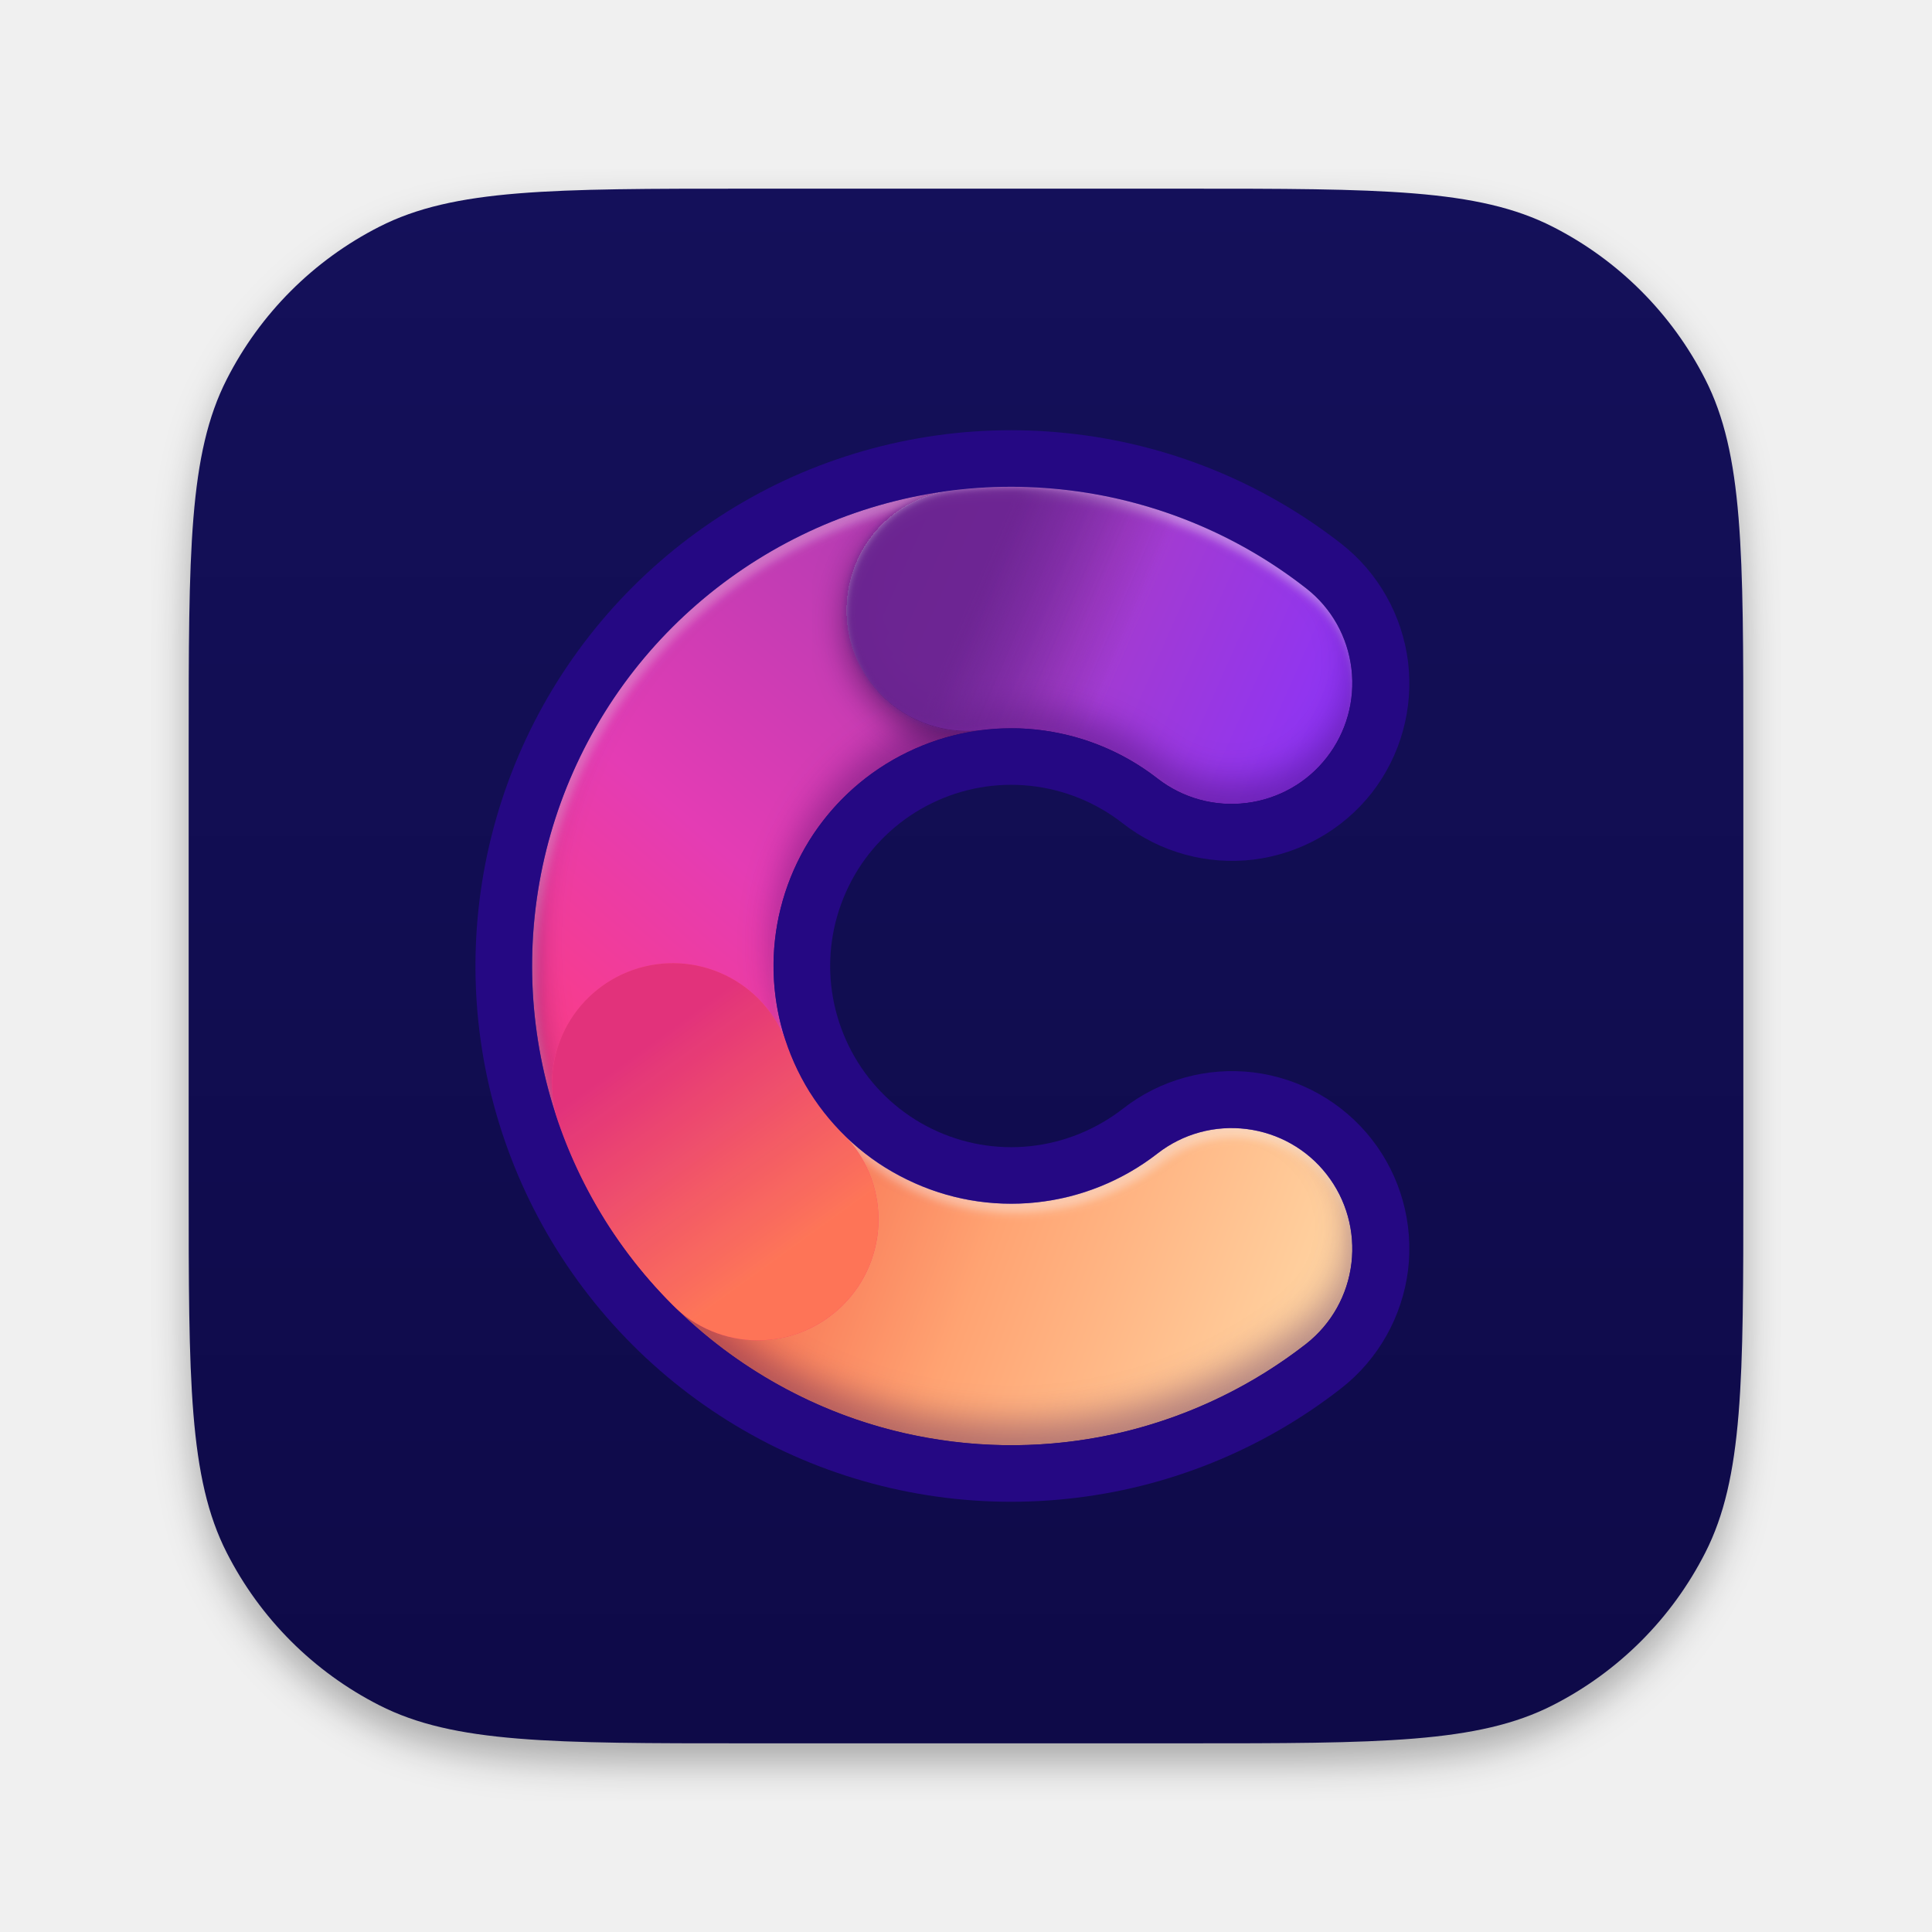
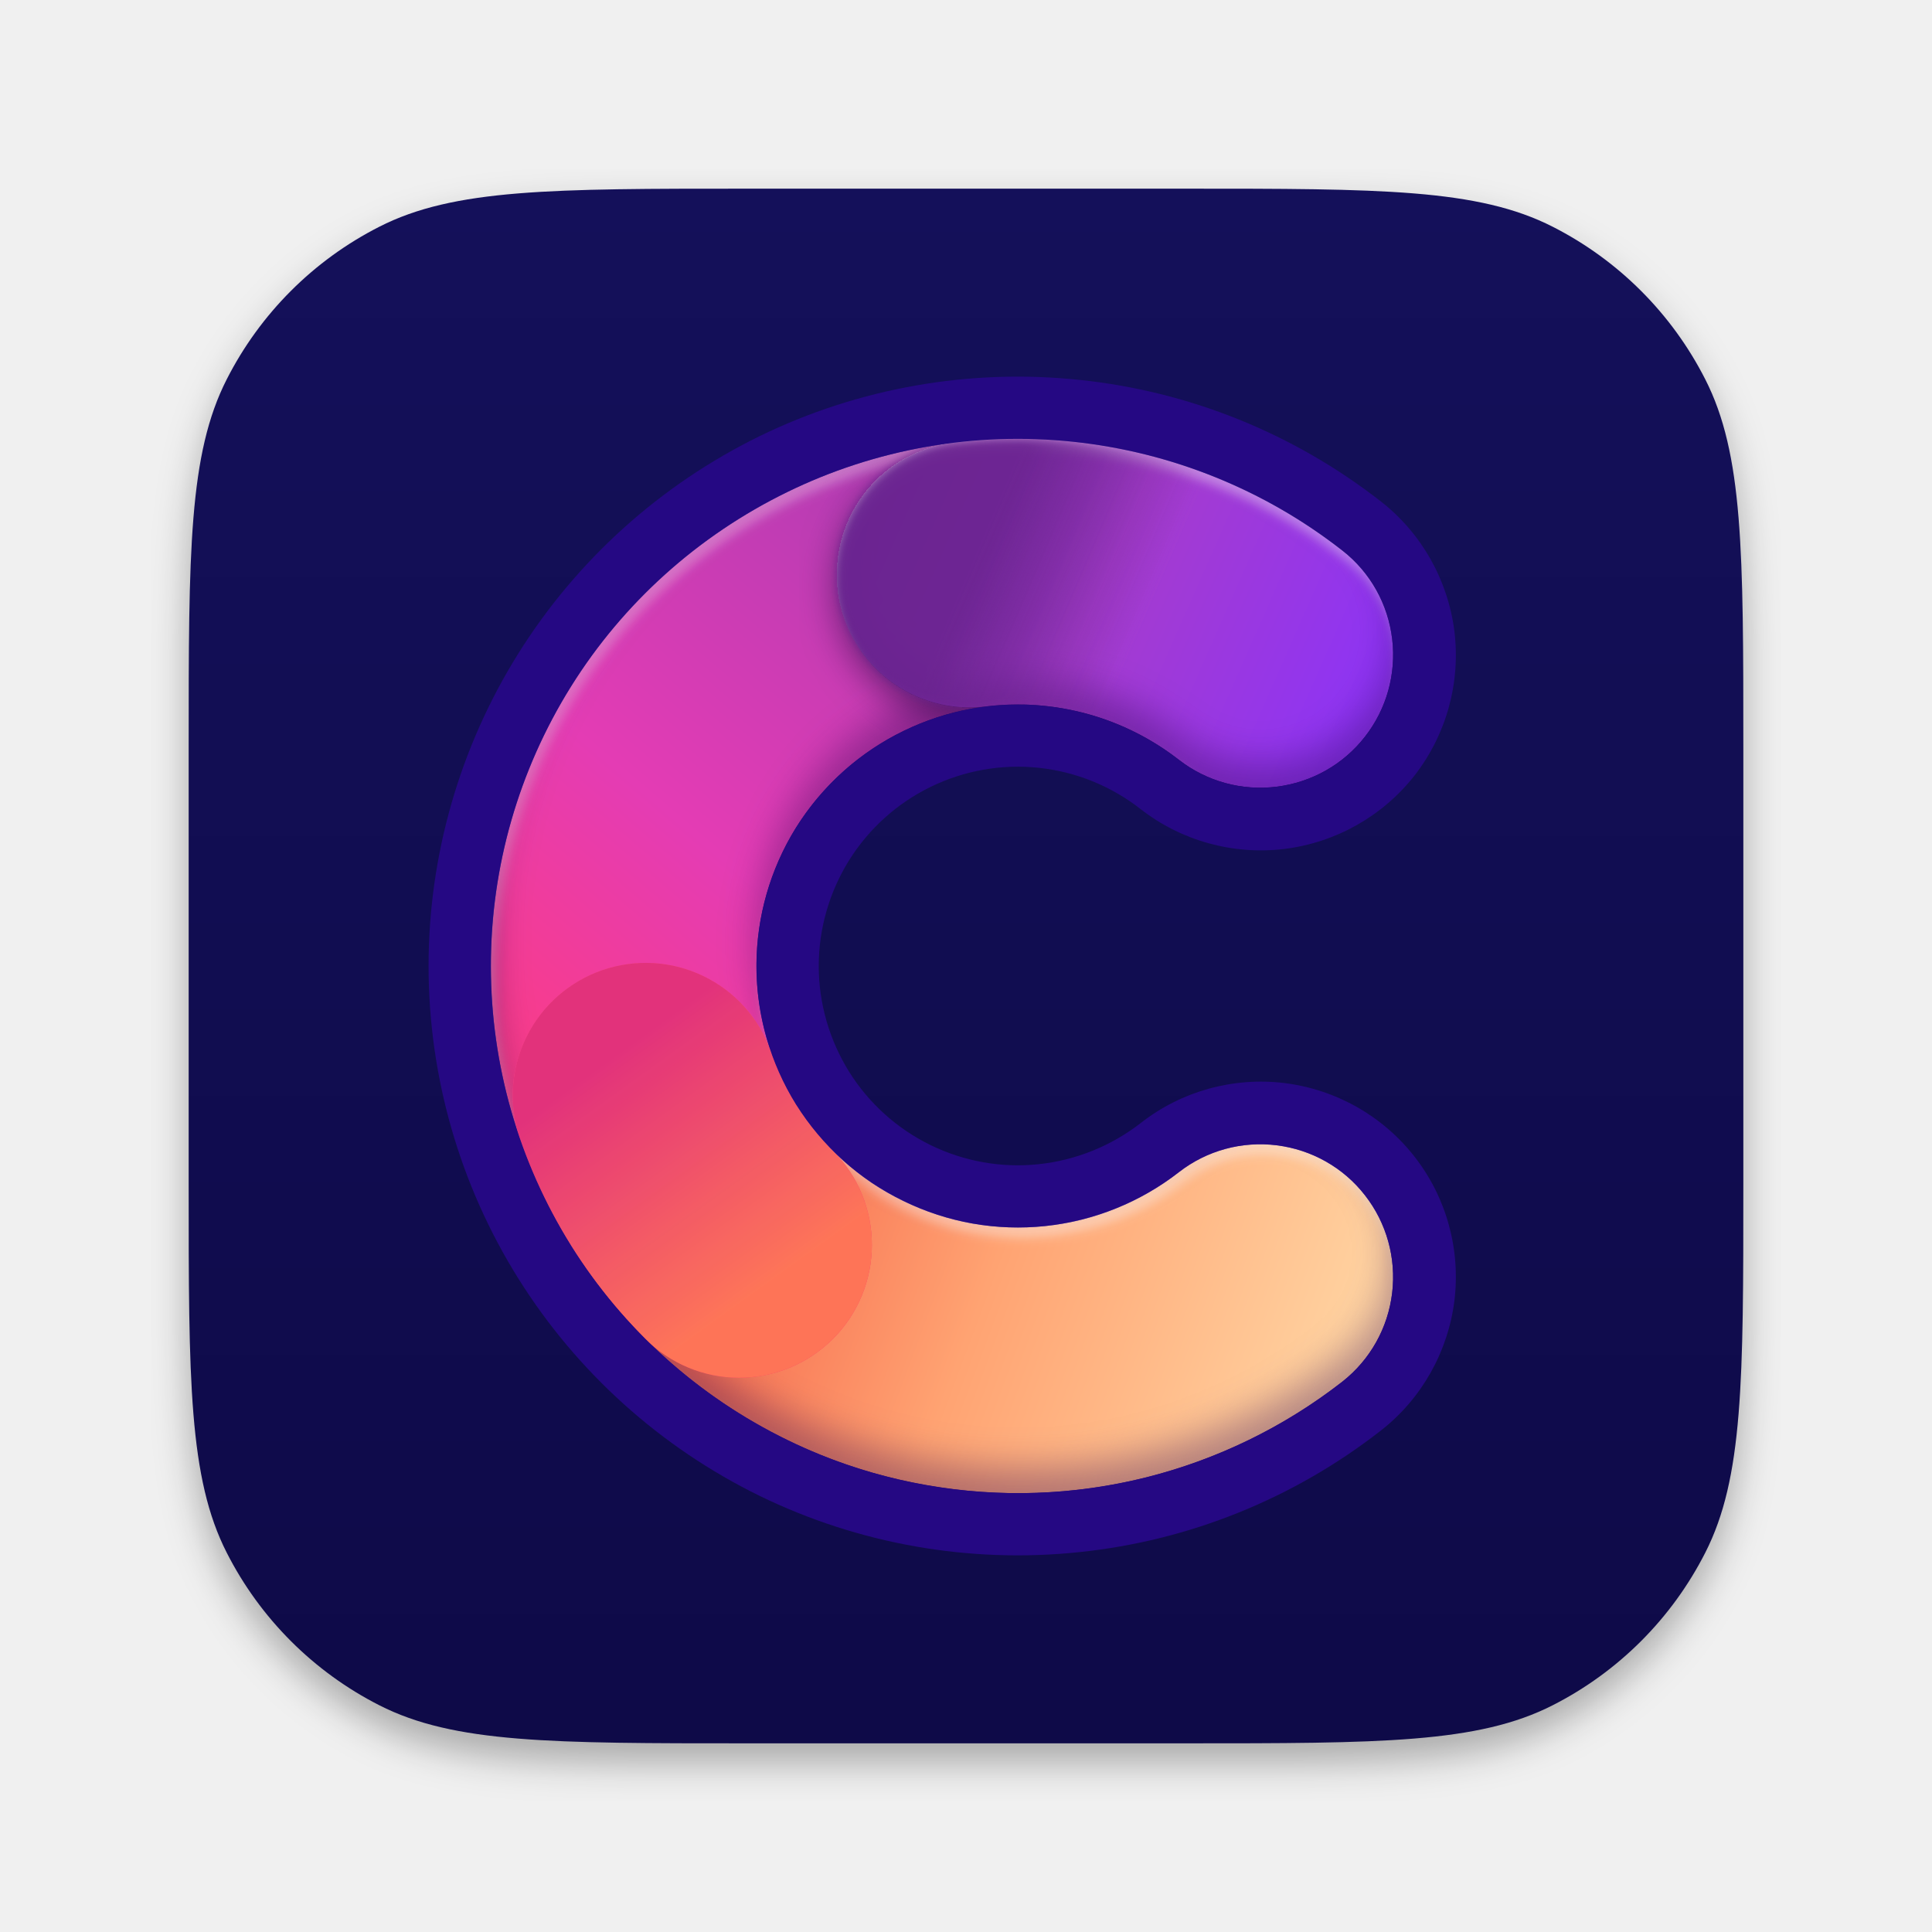
<svg xmlns="http://www.w3.org/2000/svg" width="1024" height="1024" viewBox="0 0 1024 1024" fill="none">
  <g clip-path="url(#clip0_3_5)">
    <g filter="url(#filter0_d_3_5)">
      <path d="M100 396C100 292.4 100 240.6 120.2 201C137.9 166.2 166.2 137.9 201 120.2C240.6 100 292.4 100 396 100H628C731.6 100 783.4 100 823 120.2C857.8 137.9 886.1 166.2 903.8 201C924 240.6 924 292.4 924 396V628C924 731.6 924 783.4 903.8 823C886.1 857.8 857.8 886.1 823 903.8C783.4 924 731.6 924 628 924H396C292.4 924 240.6 924 201 903.8C166.2 886.1 137.9 857.8 120.2 823C100 783.4 100 731.6 100 628V396Z" fill="url(#paint0_linear_3_5)" />
    </g>
-     <path d="M710.9 735.8C668.9 768.6 618.6 788.9 565.7 794.4C512.8 800 459.3 790.6 411.5 767.3C363.7 743.9 323.4 707.6 295.2 662.5C267 617.4 252 565.2 252 512C252 458.8 267 406.6 295.2 361.5C323.4 316.4 363.7 280.1 411.5 256.7C459.3 233.4 512.8 224 565.7 229.6C618.6 235.1 668.9 255.4 710.9 288.2C730.5 303.5 743.2 326.1 746.3 350.8C749.3 375.6 742.4 400.5 727.1 420.2C711.7 439.8 689.2 452.5 664.4 455.6C639.7 458.6 614.7 451.7 595.1 436.4C580.9 425.3 563.9 418.4 546 416.5C528.1 414.6 510.1 417.8 493.9 425.7C477.7 433.6 464.1 445.9 454.6 461.1C445.1 476.4 440 494 440 512C440 530 445.1 547.6 454.6 562.9C464.1 578.1 477.7 590.4 493.9 598.3C510.1 606.2 528.1 609.4 546 607.5C563.9 605.6 580.9 598.7 595.1 587.7C614.7 572.3 639.7 565.4 664.4 568.4C689.2 571.5 711.7 584.2 727.1 603.9C742.4 623.5 749.3 648.4 746.3 673.2C743.2 697.9 730.5 720.5 710.9 735.8Z" fill="#250883" />
-     <mask id="mask0_3_5" style="mask-type:alpha" maskUnits="userSpaceOnUse" x="281" y="257" width="436" height="510">
-       <path d="M692.4 712.2C654.9 741.5 609.9 759.6 562.6 764.6C515.2 769.6 467.4 761.2 424.7 740.3C381.9 719.4 345.8 687 320.6 646.6C295.4 606.2 282 559.6 282 512C282 464.4 295.4 417.8 320.6 377.4C345.8 337 381.9 304.6 424.7 283.7C467.4 262.8 515.2 254.4 562.6 259.4C609.9 264.4 654.9 282.5 692.4 311.9C705.7 322.3 714.3 337.6 716.3 354.5C718.3 371.3 713.6 388.2 703.2 401.5C692.8 414.9 677.5 423.5 660.7 425.6C643.9 427.7 627 423.1 613.6 412.7C595 398.2 572.6 389.2 549.2 386.7C525.7 384.2 502 388.4 480.8 398.8C459.5 409.1 441.7 425.2 429.1 445.2C416.6 465.3 410 488.4 410 512C410 535.6 416.6 558.7 429.1 578.8C441.7 598.8 459.5 614.9 480.8 625.2C502 635.6 525.7 639.8 549.2 637.3C572.6 634.8 595 625.8 613.6 611.3C627 600.9 643.9 596.3 660.7 598.4C677.5 600.5 692.8 609.1 703.2 622.5C713.6 635.8 718.3 652.7 716.3 669.5C714.3 686.4 705.7 701.7 692.4 712.2Z" fill="black" />
-     </mask>
-     <g mask="url(#mask0_3_5)">
-       <g filter="url(#filter1_ii_3_5)">
-         <path d="M692.4 712.2C664.3 734.1 632 749.8 597.5 758.5C562.9 767.1 527 768.3 491.9 762.1C456.8 756 423.5 742.5 394 722.6C364.5 702.7 339.5 676.8 320.6 646.6L429.2 578.8C438.5 593.7 450.9 606.6 465.5 616.5C480.2 626.3 496.7 633 514.1 636.1C531.5 639.1 549.3 638.5 566.5 634.3C583.6 630 599.7 622.2 613.6 611.3C627 600.9 643.9 596.3 660.7 598.4C677.5 600.5 692.8 609.1 703.2 622.5C713.6 635.8 718.3 652.7 716.3 669.5C714.3 686.4 705.7 701.7 692.4 712.2Z" fill="url(#paint1_linear_3_5)" />
-       </g>
-       <g filter="url(#filter2_ii_3_5)">
-         <path d="M320.6 646.6C296.4 607.8 283.1 563.2 282.1 517.5C281.1 471.8 292.4 426.7 314.9 386.9C337.4 347.1 370.3 314.2 410 291.5C449.6 268.8 494.7 257.2 540.4 258L538.2 386C515.5 385.6 493.2 391.4 473.5 402.6C453.8 413.9 437.5 430.2 426.3 450C415.2 469.7 409.5 492.1 410 514.8C410.5 537.4 417.1 559.5 429.2 578.8L320.6 646.6Z" fill="url(#paint2_linear_3_5)" />
-       </g>
-       <path d="M356.4 691.6C329.1 664.3 308.4 631.2 295.8 594.7C290.5 578.7 291.7 561.2 299.2 546.1C306.7 531 319.8 519.5 335.7 514C351.7 508.5 369.1 509.5 384.3 516.8C399.5 524.1 411.2 537.1 416.9 553C423.1 571.1 433.4 587.6 446.9 601.1C458.9 613.1 465.6 629.4 465.6 646.4C465.6 663.3 458.9 679.6 446.9 691.6C434.9 703.6 418.6 710.4 401.6 710.4C384.7 710.4 368.4 703.6 356.4 691.6Z" fill="url(#paint3_linear_3_5)" />
-       <g filter="url(#filter3_dii_3_5)">
-         <path d="M505.1 259.9C571.9 251.7 639.3 270.4 692.4 311.9C705.7 322.3 714.3 337.6 716.3 354.5C718.3 371.3 713.6 388.2 703.2 401.5C692.8 414.9 677.5 423.5 660.7 425.6C643.9 427.7 627 423.1 613.6 412.7C600.5 402.5 585.6 395 569.7 390.6C553.7 386.2 537.1 384.9 520.6 386.9C503.8 389 486.8 384.3 473.4 373.8C460.1 363.4 451.4 348.1 449.3 331.2C447.3 314.4 452 297.4 462.4 284C472.9 270.6 488.2 262 505.1 259.9Z" fill="url(#paint4_linear_3_5)" />
-       </g>
-       <path opacity="0.92" d="M356.4 691.6C329.1 664.3 308.4 631.2 295.8 594.7C290.5 578.7 291.7 561.2 299.2 546.1C306.7 531 319.8 519.5 335.7 514C351.7 508.5 369.1 509.5 384.3 516.8C399.5 524.1 411.2 537.1 416.9 553C423.1 571.1 433.4 587.6 446.9 601.1C458.9 613.1 465.6 629.4 465.6 646.4C465.6 663.3 458.9 679.6 446.9 691.6C434.9 703.6 418.6 710.4 401.6 710.4C384.7 710.4 368.4 703.6 356.4 691.6Z" fill="url(#paint5_linear_3_5)" />
-       <g opacity="0.92" filter="url(#filter4_f_3_5)">
-         <path d="M505.1 259.9C571.9 251.7 639.3 270.4 692.4 311.9C705.7 322.3 714.3 337.6 716.3 354.5C718.3 371.3 713.6 388.2 703.2 401.5C692.8 414.9 677.5 423.5 660.7 425.6C643.9 427.7 627 423.1 613.6 412.7C600.5 402.5 585.6 395 569.7 390.6C553.7 386.2 537.1 384.9 520.6 386.9C503.8 389 486.8 384.3 473.4 373.8C460.1 363.4 451.4 348.1 449.3 331.2C447.3 314.4 452 297.4 462.4 284C472.9 270.6 488.2 262 505.1 259.9Z" fill="url(#paint6_linear_3_5)" />
+     <g transform="translate(500.5 512) scale(1.1) translate(-500.5 -512)">
+       <path d="M710.9 735.8C668.9 768.6 618.6 788.9 565.7 794.4C512.8 800 459.3 790.6 411.5 767.3C363.7 743.9 323.4 707.6 295.2 662.5C267 617.4 252 565.2 252 512C252 458.8 267 406.6 295.2 361.5C323.4 316.4 363.7 280.1 411.5 256.7C459.3 233.4 512.8 224 565.7 229.6C618.6 235.1 668.9 255.4 710.9 288.2C730.5 303.5 743.2 326.1 746.3 350.8C749.3 375.6 742.4 400.5 727.1 420.2C711.7 439.8 689.2 452.5 664.4 455.6C639.7 458.6 614.7 451.7 595.1 436.4C580.9 425.3 563.9 418.4 546 416.5C528.1 414.6 510.1 417.8 493.9 425.7C477.7 433.6 464.1 445.9 454.6 461.1C445.1 476.4 440 494 440 512C440 530 445.1 547.6 454.6 562.9C464.1 578.1 477.7 590.4 493.9 598.3C510.1 606.2 528.1 609.4 546 607.5C563.9 605.6 580.9 598.7 595.1 587.7C614.7 572.3 639.7 565.4 664.4 568.4C689.2 571.5 711.7 584.2 727.1 603.9C742.4 623.5 749.3 648.4 746.3 673.2C743.2 697.9 730.5 720.5 710.9 735.8Z" fill="#250883" />
+       <mask id="mask0_3_5" style="mask-type:alpha" maskUnits="userSpaceOnUse" x="281" y="257" width="436" height="510">
+         <path d="M692.4 712.2C654.9 741.5 609.9 759.6 562.6 764.6C515.2 769.6 467.4 761.2 424.7 740.3C381.9 719.4 345.8 687 320.6 646.6C295.4 606.2 282 559.6 282 512C282 464.4 295.4 417.8 320.6 377.4C345.8 337 381.9 304.6 424.7 283.7C467.4 262.8 515.2 254.4 562.6 259.4C609.9 264.4 654.9 282.5 692.4 311.9C705.7 322.3 714.3 337.6 716.3 354.5C718.3 371.3 713.6 388.2 703.2 401.5C692.8 414.9 677.5 423.5 660.7 425.6C643.9 427.7 627 423.1 613.6 412.7C595 398.2 572.6 389.2 549.2 386.7C525.7 384.2 502 388.4 480.8 398.8C459.5 409.1 441.7 425.2 429.1 445.2C416.6 465.3 410 488.4 410 512C410 535.6 416.6 558.7 429.1 578.8C441.7 598.8 459.5 614.9 480.8 625.2C502 635.6 525.7 639.8 549.2 637.3C572.6 634.8 595 625.8 613.6 611.3C627 600.9 643.9 596.3 660.7 598.4C677.5 600.5 692.8 609.1 703.2 622.5C713.6 635.8 718.3 652.7 716.3 669.5C714.3 686.4 705.7 701.7 692.4 712.2Z" fill="black" />
+       </mask>
+       <g mask="url(#mask0_3_5)">
+         <g filter="url(#filter1_ii_3_5)">
+           <path d="M692.4 712.2C664.3 734.1 632 749.8 597.5 758.5C562.9 767.1 527 768.3 491.9 762.1C456.8 756 423.5 742.5 394 722.6C364.5 702.7 339.5 676.8 320.6 646.6L429.2 578.8C438.5 593.7 450.9 606.6 465.5 616.5C480.2 626.3 496.7 633 514.1 636.1C531.5 639.1 549.3 638.5 566.5 634.3C583.6 630 599.7 622.2 613.6 611.3C627 600.9 643.9 596.3 660.7 598.4C677.5 600.5 692.8 609.1 703.2 622.5C713.6 635.8 718.3 652.7 716.3 669.5C714.3 686.4 705.7 701.7 692.4 712.2Z" fill="url(#paint1_linear_3_5)" />
+         </g>
+         <g filter="url(#filter2_ii_3_5)">
+           <path d="M320.6 646.6C296.4 607.8 283.1 563.2 282.1 517.5C281.1 471.8 292.4 426.7 314.9 386.9C337.4 347.1 370.3 314.2 410 291.5C449.6 268.8 494.7 257.2 540.4 258L538.2 386C515.5 385.6 493.2 391.4 473.5 402.6C453.8 413.9 437.5 430.2 426.3 450C415.2 469.7 409.5 492.1 410 514.8C410.5 537.4 417.1 559.5 429.2 578.8L320.6 646.6Z" fill="url(#paint2_linear_3_5)" />
+         </g>
+         <path d="M356.4 691.6C329.1 664.3 308.4 631.2 295.8 594.7C290.5 578.7 291.7 561.2 299.2 546.1C306.7 531 319.8 519.5 335.7 514C351.7 508.5 369.1 509.5 384.3 516.8C399.5 524.1 411.2 537.1 416.9 553C423.1 571.1 433.4 587.6 446.9 601.1C458.9 613.1 465.6 629.4 465.6 646.4C465.6 663.3 458.9 679.6 446.9 691.6C434.9 703.6 418.6 710.4 401.6 710.4C384.7 710.4 368.4 703.6 356.4 691.6Z" fill="url(#paint3_linear_3_5)" />
+         <g filter="url(#filter3_dii_3_5)">
+           <path d="M505.1 259.9C571.9 251.7 639.3 270.4 692.4 311.9C705.7 322.3 714.3 337.6 716.3 354.5C718.3 371.3 713.6 388.2 703.2 401.5C692.8 414.9 677.5 423.5 660.7 425.6C643.9 427.7 627 423.1 613.6 412.7C600.5 402.5 585.6 395 569.7 390.6C553.7 386.2 537.1 384.9 520.6 386.9C503.8 389 486.8 384.3 473.4 373.8C460.1 363.4 451.4 348.1 449.3 331.2C447.3 314.4 452 297.4 462.4 284C472.9 270.6 488.2 262 505.1 259.9Z" fill="url(#paint4_linear_3_5)" />
+         </g>
+         <path opacity="0.92" d="M356.4 691.6C329.1 664.3 308.4 631.2 295.8 594.7C290.5 578.7 291.7 561.2 299.2 546.1C306.7 531 319.8 519.5 335.7 514C351.7 508.5 369.1 509.5 384.3 516.8C399.5 524.1 411.2 537.1 416.9 553C423.1 571.1 433.4 587.6 446.9 601.1C458.9 613.1 465.6 629.4 465.6 646.4C465.6 663.3 458.9 679.6 446.9 691.6C434.9 703.6 418.6 710.4 401.6 710.4C384.7 710.4 368.4 703.6 356.4 691.6Z" fill="url(#paint5_linear_3_5)" />
+         <g opacity="0.92" filter="url(#filter4_f_3_5)">
+           <path d="M505.1 259.9C571.9 251.7 639.3 270.4 692.4 311.9C705.7 322.3 714.3 337.6 716.3 354.5C718.3 371.3 713.6 388.2 703.2 401.5C692.8 414.9 677.5 423.5 660.7 425.6C643.9 427.7 627 423.1 613.6 412.7C600.5 402.5 585.6 395 569.7 390.6C553.7 386.2 537.1 384.9 520.6 386.9C503.8 389 486.8 384.3 473.4 373.8C460.1 363.4 451.4 348.1 449.3 331.2C447.3 314.4 452 297.4 462.4 284C472.9 270.6 488.2 262 505.1 259.9Z" fill="url(#paint6_linear_3_5)" />
+         </g>
      </g>
    </g>
  </g>
  <defs>
    <filter id="filter0_d_3_5" x="80" y="90" width="864" height="864" filterUnits="userSpaceOnUse" color-interpolation-filters="sRGB">
      <feFlood flood-opacity="0" result="BackgroundImageFix" />
      <feColorMatrix in="SourceAlpha" type="matrix" values="0 0 0 0 0 0 0 0 0 0 0 0 0 0 0 0 0 0 127 0" result="hardAlpha" />
      <feOffset dy="10" />
      <feGaussianBlur stdDeviation="10" />
      <feColorMatrix type="matrix" values="0 0 0 0 0 0 0 0 0 0 0 0 0 0 0 0 0 0 0.3 0" />
      <feBlend mode="normal" in2="BackgroundImageFix" result="effect1_dropShadow_3_5" />
      <feBlend mode="normal" in="SourceGraphic" in2="effect1_dropShadow_3_5" result="shape" />
    </filter>
    <filter id="filter1_ii_3_5" x="320.6" y="566.8" width="398.2" height="204.2" filterUnits="userSpaceOnUse" color-interpolation-filters="sRGB">
      <feFlood flood-opacity="0" result="BackgroundImageFix" />
      <feBlend mode="normal" in="SourceGraphic" in2="BackgroundImageFix" result="shape" />
      <feColorMatrix in="SourceAlpha" type="matrix" values="0 0 0 0 0 0 0 0 0 0 0 0 0 0 0 0 0 0 127 0" result="hardAlpha" />
      <feOffset dx="2" dy="5" />
      <feGaussianBlur stdDeviation="2.5" />
      <feComposite in2="hardAlpha" operator="arithmetic" k2="-1" k3="1" />
      <feColorMatrix type="matrix" values="0 0 0 0 1 0 0 0 0 1 0 0 0 0 1 0 0 0 0.4 0" />
      <feBlend mode="normal" in2="shape" result="effect1_innerShadow_3_5" />
      <feColorMatrix in="SourceAlpha" type="matrix" values="0 0 0 0 0 0 0 0 0 0 0 0 0 0 0 0 0 0 127 0" result="hardAlpha" />
      <feOffset dy="-12" />
      <feGaussianBlur stdDeviation="9" />
      <feComposite in2="hardAlpha" operator="arithmetic" k2="-1" k3="1" />
      <feColorMatrix type="matrix" values="0 0 0 0 0.165 0 0 0 0 0 0 0 0 0 0.314 0 0 0 0.35 0" />
      <feBlend mode="normal" in2="effect1_innerShadow_3_5" result="effect2_innerShadow_3_5" />
    </filter>
    <filter id="filter2_ii_3_5" x="282" y="246" width="260.4" height="405.6" filterUnits="userSpaceOnUse" color-interpolation-filters="sRGB">
      <feFlood flood-opacity="0" result="BackgroundImageFix" />
      <feBlend mode="normal" in="SourceGraphic" in2="BackgroundImageFix" result="shape" />
      <feColorMatrix in="SourceAlpha" type="matrix" values="0 0 0 0 0 0 0 0 0 0 0 0 0 0 0 0 0 0 127 0" result="hardAlpha" />
      <feOffset dx="2" dy="5" />
      <feGaussianBlur stdDeviation="2.5" />
      <feComposite in2="hardAlpha" operator="arithmetic" k2="-1" k3="1" />
      <feColorMatrix type="matrix" values="0 0 0 0 1 0 0 0 0 1 0 0 0 0 1 0 0 0 0.3 0" />
      <feBlend mode="normal" in2="shape" result="effect1_innerShadow_3_5" />
      <feColorMatrix in="SourceAlpha" type="matrix" values="0 0 0 0 0 0 0 0 0 0 0 0 0 0 0 0 0 0 127 0" result="hardAlpha" />
      <feOffset dy="-12" />
      <feGaussianBlur stdDeviation="9" />
      <feComposite in2="hardAlpha" operator="arithmetic" k2="-1" k3="1" />
      <feColorMatrix type="matrix" values="0 0 0 0 0.165 0 0 0 0 0 0 0 0 0 0.314 0 0 0 0.35 0" />
      <feBlend mode="normal" in2="effect1_innerShadow_3_5" result="effect2_innerShadow_3_5" />
    </filter>
    <filter id="filter3_dii_3_5" x="430.8" y="246" width="303.9" height="204.1" filterUnits="userSpaceOnUse" color-interpolation-filters="sRGB">
      <feFlood flood-opacity="0" result="BackgroundImageFix" />
      <feColorMatrix in="SourceAlpha" type="matrix" values="0 0 0 0 0 0 0 0 0 0 0 0 0 0 0 0 0 0 127 0" result="hardAlpha" />
      <feOffset dy="6" />
      <feGaussianBlur stdDeviation="9" />
      <feColorMatrix type="matrix" values="0 0 0 0 0.039 0 0 0 0 0 0 0 0 0 0.188 0 0 0 0.5 0" />
      <feBlend mode="normal" in2="BackgroundImageFix" result="effect1_dropShadow_3_5" />
      <feBlend mode="normal" in="SourceGraphic" in2="effect1_dropShadow_3_5" result="shape" />
      <feColorMatrix in="SourceAlpha" type="matrix" values="0 0 0 0 0 0 0 0 0 0 0 0 0 0 0 0 0 0 127 0" result="hardAlpha" />
      <feOffset dx="2" dy="5" />
      <feGaussianBlur stdDeviation="2.5" />
      <feComposite in2="hardAlpha" operator="arithmetic" k2="-1" k3="1" />
      <feColorMatrix type="matrix" values="0 0 0 0 1 0 0 0 0 1 0 0 0 0 1 0 0 0 0.4 0" />
      <feBlend mode="normal" in2="shape" result="effect2_innerShadow_3_5" />
      <feColorMatrix in="SourceAlpha" type="matrix" values="0 0 0 0 0 0 0 0 0 0 0 0 0 0 0 0 0 0 127 0" result="hardAlpha" />
      <feOffset dy="-12" />
      <feGaussianBlur stdDeviation="9" />
      <feComposite in2="hardAlpha" operator="arithmetic" k2="-1" k3="1" />
      <feColorMatrix type="matrix" values="0 0 0 0 0.165 0 0 0 0 0 0 0 0 0 0.314 0 0 0 0.35 0" />
      <feBlend mode="normal" in2="effect2_innerShadow_3_5" result="effect3_innerShadow_3_5" />
    </filter>
    <filter id="filter4_f_3_5" x="444.8" y="254" width="275.9" height="176.1" filterUnits="userSpaceOnUse" color-interpolation-filters="sRGB">
      <feFlood flood-opacity="0" result="BackgroundImageFix" />
      <feBlend mode="normal" in="SourceGraphic" in2="BackgroundImageFix" result="shape" />
      <feGaussianBlur stdDeviation="2" result="effect1_foregroundBlur_3_5" />
    </filter>
    <linearGradient id="paint0_linear_3_5" x1="512" y1="100" x2="512" y2="924" gradientUnits="userSpaceOnUse">
      <stop stop-color="#14105A" />
      <stop offset="1" stop-color="#0E0A48" />
    </linearGradient>
    <linearGradient id="paint1_linear_3_5" x1="713.8" y1="688.6" x2="360.6" y2="556.9" gradientUnits="userSpaceOnUse">
      <stop stop-color="#FFD6A4" />
      <stop offset="0.5" stop-color="#FFA372" />
      <stop offset="1" stop-color="#F2503E" />
    </linearGradient>
    <linearGradient id="paint2_linear_3_5" x1="347.6" y1="621.4" x2="567.9" y2="362.4" gradientUnits="userSpaceOnUse">
      <stop stop-color="#FC3C84" />
      <stop offset="0.45" stop-color="#E43CB4" />
      <stop offset="1" stop-color="#B43CB4" />
    </linearGradient>
    <linearGradient id="paint3_linear_3_5" x1="425" y1="695.2" x2="313.1" y2="540.2" gradientUnits="userSpaceOnUse">
      <stop stop-color="#F63666" />
      <stop offset="1" stop-color="#FC4C8C" />
    </linearGradient>
    <linearGradient id="paint4_linear_3_5" x1="453.7" y1="319.6" x2="686.3" y2="422.4" gradientUnits="userSpaceOnUse">
      <stop stop-color="#7A2A9C" />
      <stop offset="0.45" stop-color="#A63CCC" />
      <stop offset="1" stop-color="#8E34F4" />
    </linearGradient>
    <linearGradient id="paint5_linear_3_5" x1="425" y1="695.2" x2="313.1" y2="540.2" gradientUnits="userSpaceOnUse">
      <stop offset="0.15" stop-color="#FF7A56" />
      <stop offset="0.85" stop-color="#E0307A" />
    </linearGradient>
    <linearGradient id="paint6_linear_3_5" x1="453.4" y1="320.3" x2="688" y2="420.5" gradientUnits="userSpaceOnUse">
      <stop stop-color="#6A2490" />
      <stop offset="0.22" stop-color="#6A2490" />
      <stop offset="0.55" stop-color="#6A2490" stop-opacity="0" />
    </linearGradient>
    <clipPath id="clip0_3_5">
      <rect width="1024" height="1024" fill="white" />
    </clipPath>
  </defs>
</svg>
